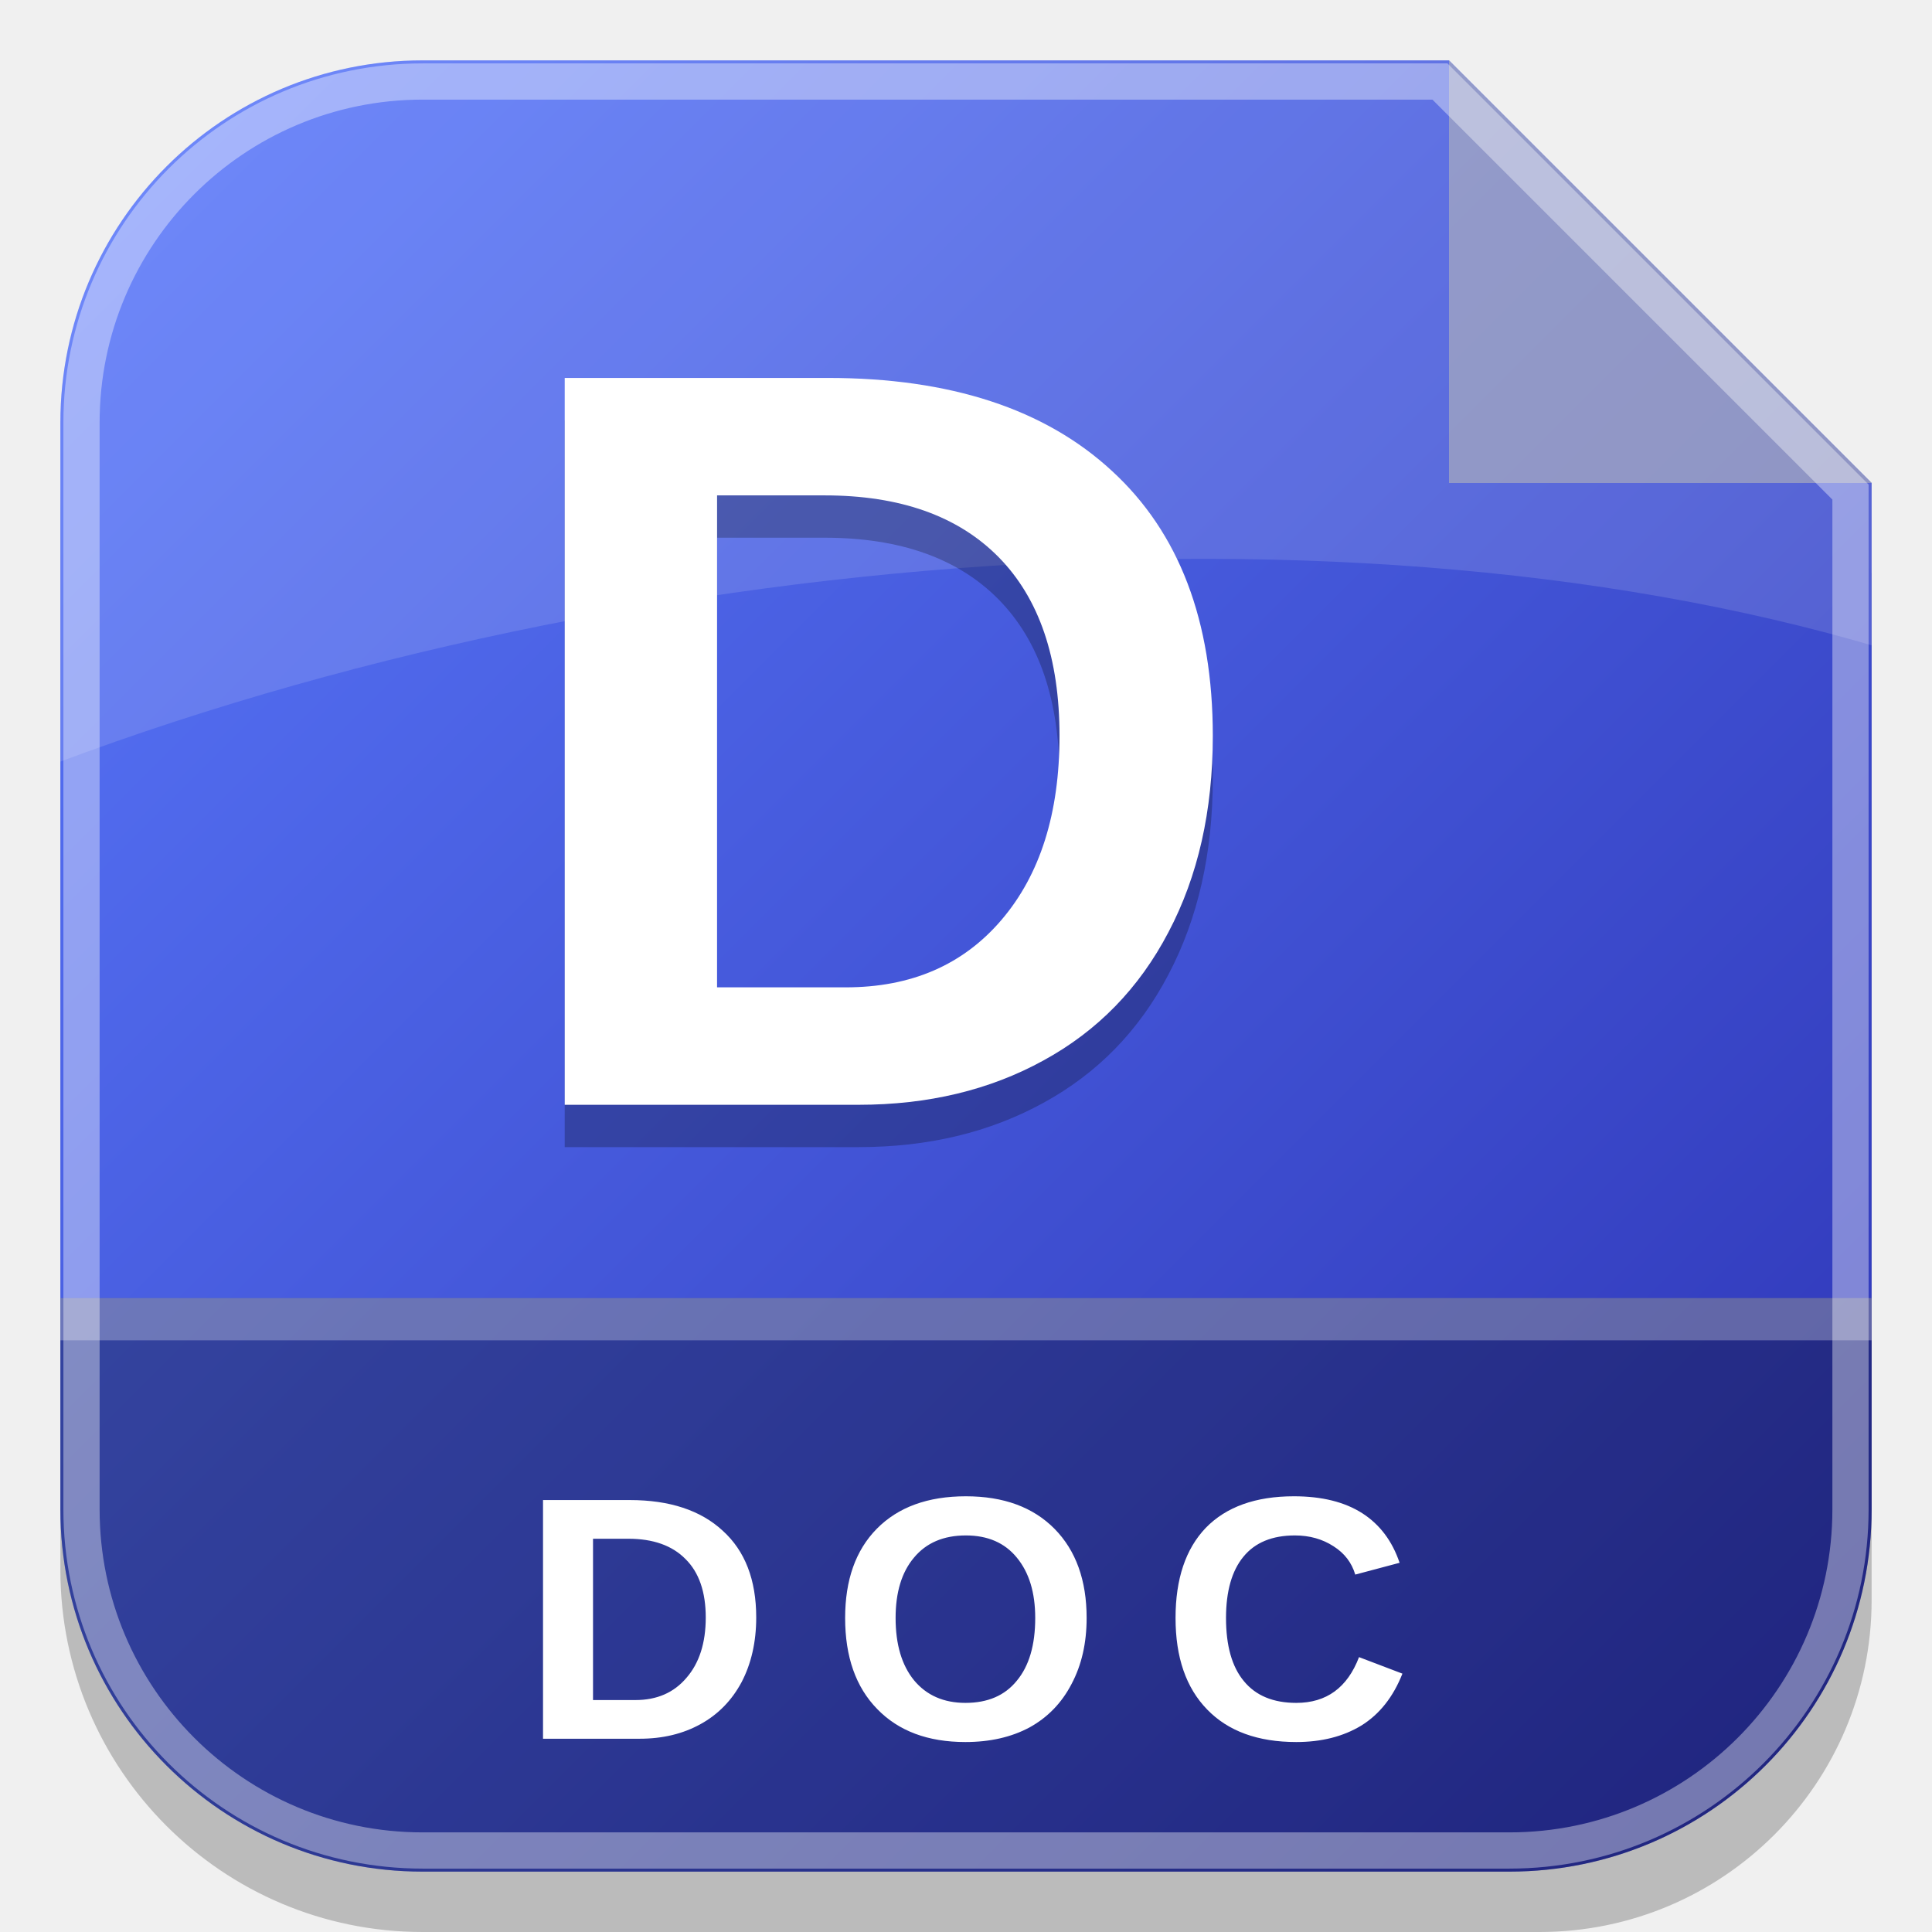
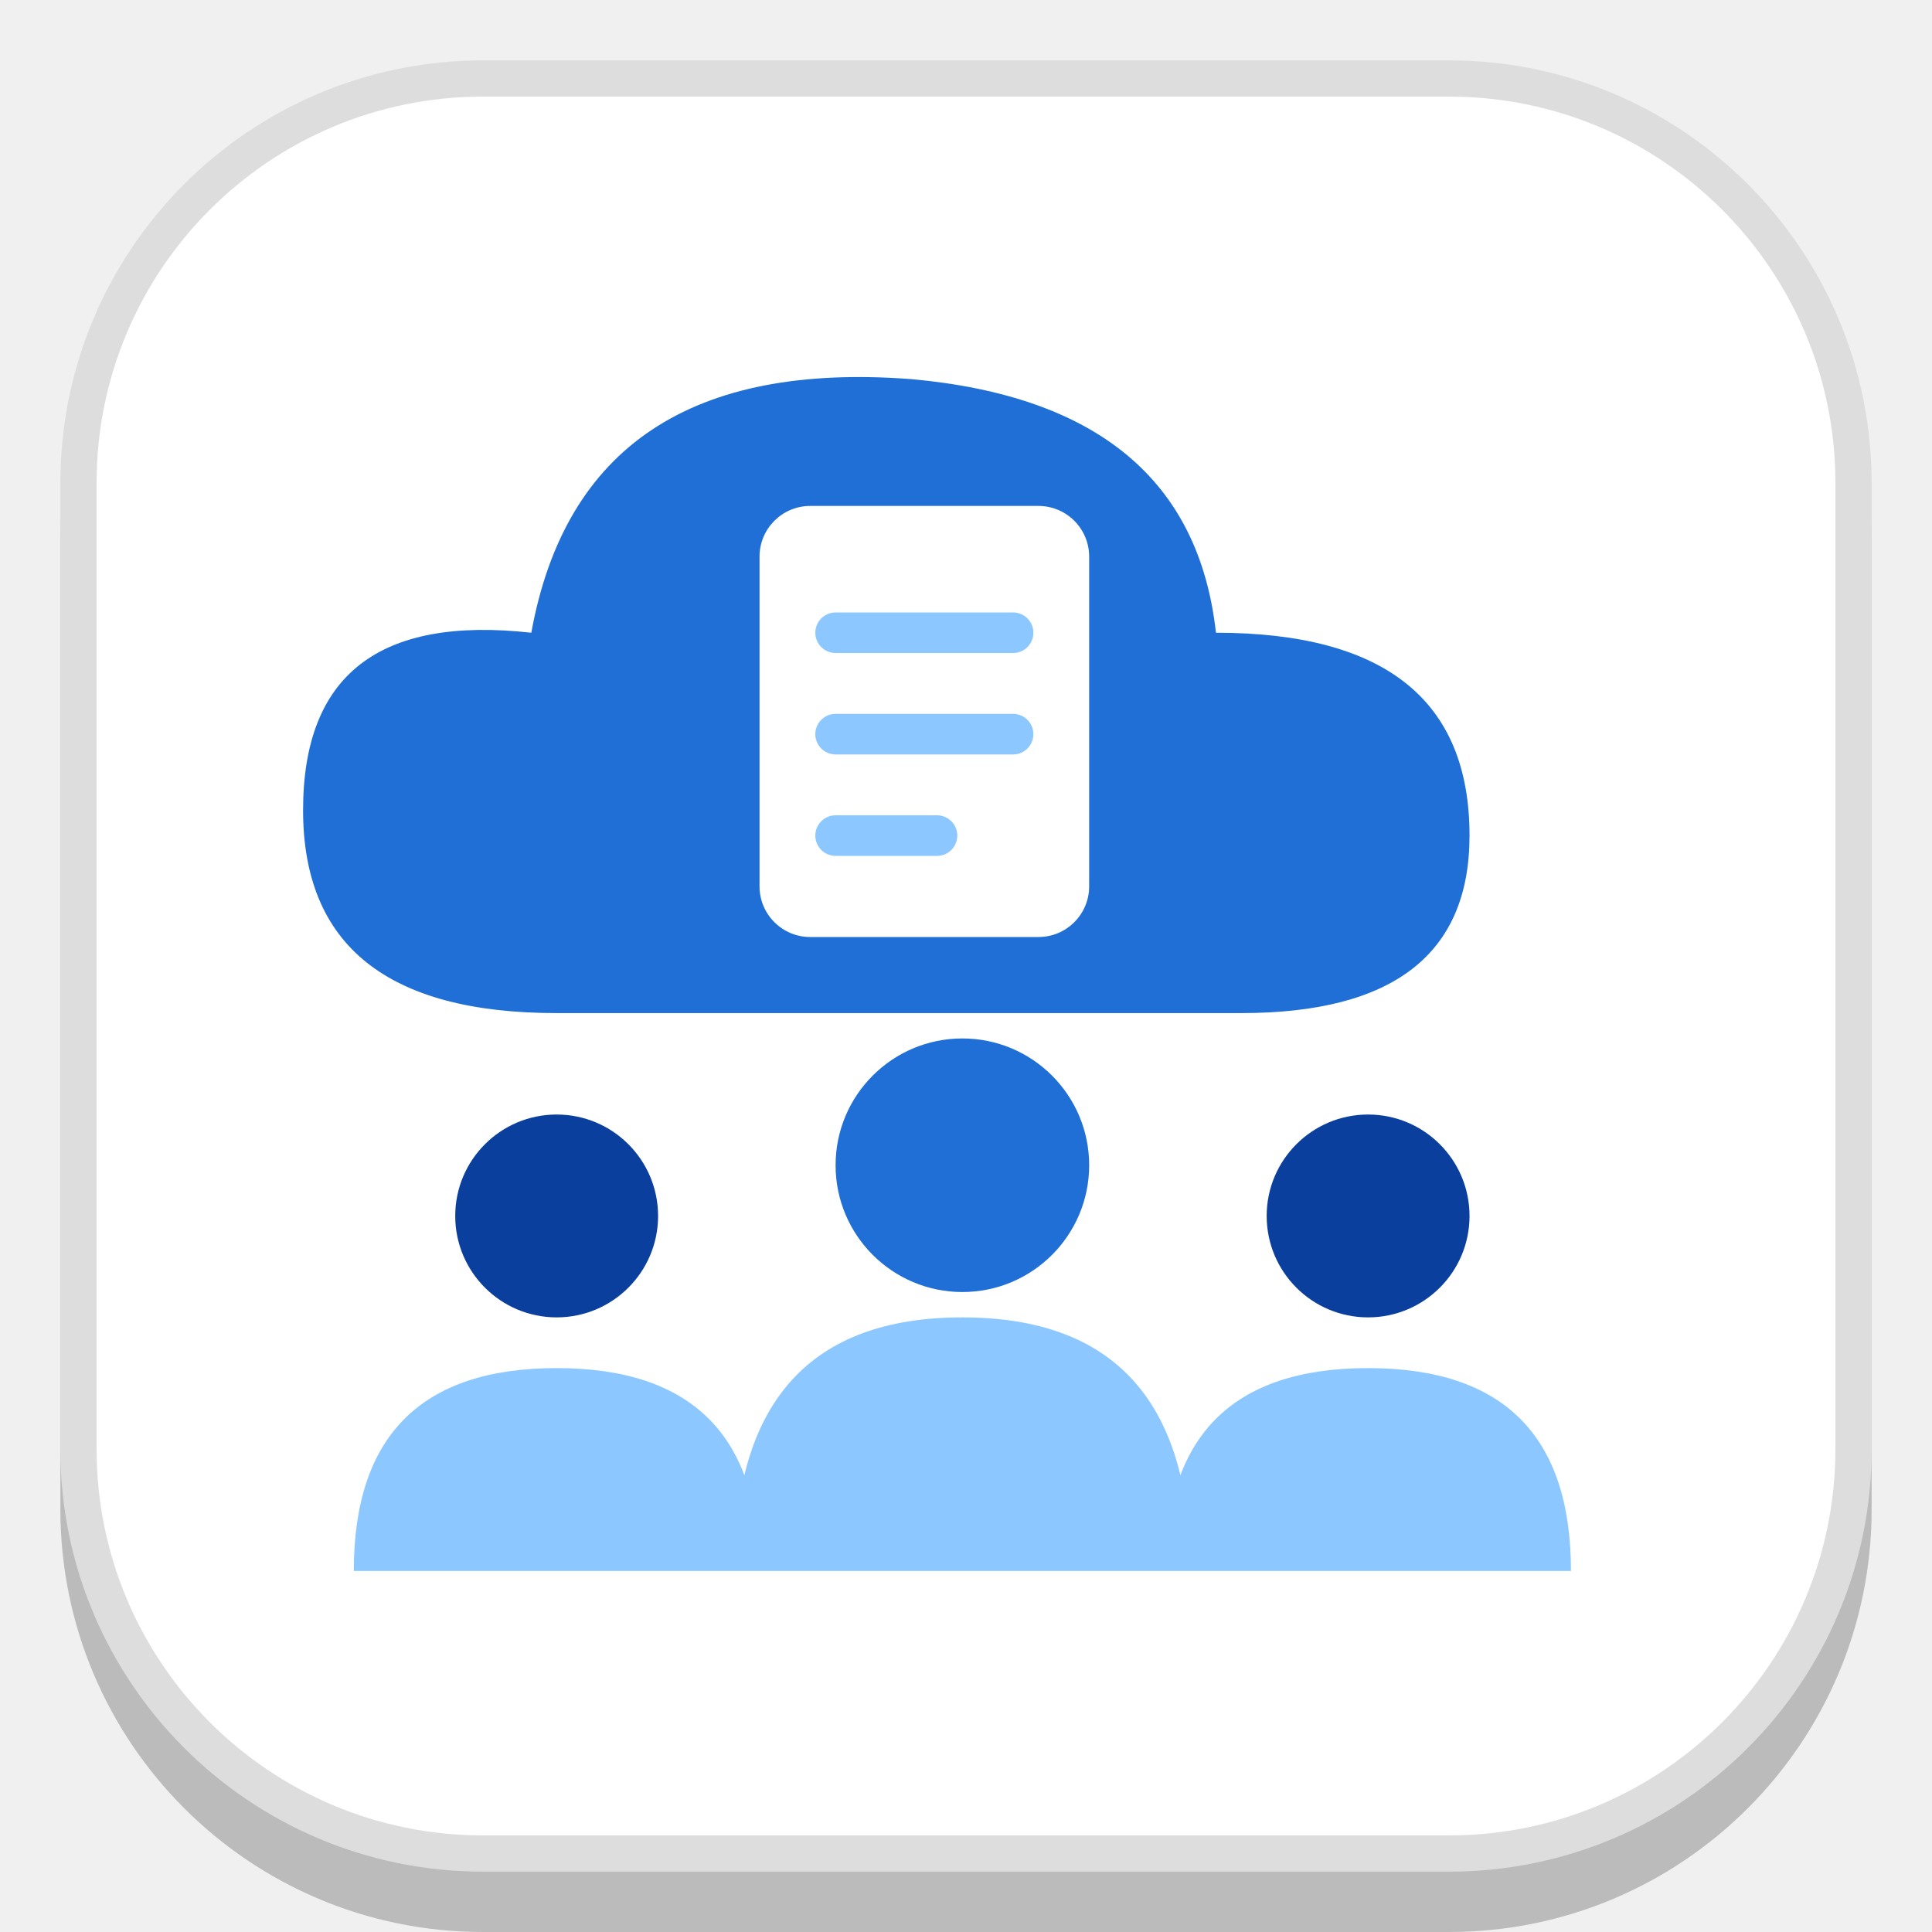
- <svg xmlns="http://www.w3.org/2000/svg" viewBox="0 0 64 64" width="64" height="64" role="img" aria-label="DOC">
+ <svg xmlns="http://www.w3.org/2000/svg" viewBox="0 0 64 64" width="64" height="64" role="img" aria-label="Autodesk Docs">
  <defs>
-     <linearGradient id="g" x1="0" y1="0" x2="1" y2="1">
-       <stop offset="0" stop-color="#5C7CFF" />
-       <stop offset="1" stop-color="#2A2FB0" />
-     </linearGradient>
    <clipPath id="t">
-       <path d="M14 2H48L62 16V50A12 12 0 0 1 50 62H14A12 12 0 0 1 2 50V14A12 12 0 0 1 14 2Z" />
+       <rect x="2" y="2" width="60" height="60" rx="14" />
    </clipPath>
  </defs>
-   <path d="M14 5H48L62 19V53A11 11 0 0 1 51 64H14A12 12 0 0 1 2 52V17A12 12 0 0 1 14 5Z" fill="#000" opacity=".22" />
+   <rect x="2" y="4" width="60" height="60" rx="14" fill="#000" opacity=".22" />
+   <rect x="2" y="2" width="60" height="60" rx="14" fill="#fff" />
+   <rect x="2.6" y="2.6" width="58.8" height="58.8" rx="13.4" fill="none" stroke="#0A0E13" stroke-opacity=".14" stroke-width="1.2" />
  <g clip-path="url(#t)">
-     <rect width="64" height="64" fill="url(#g)" />
-     <rect y="43" width="64" height="21" fill="#000" opacity=".30" />
-     <rect y="43" width="64" height="1.4" fill="#fff" opacity=".28" />
-     <path d="M0 0H64V22C46 16 20 18 0 26Z" fill="#fff" opacity=".13" />
-     <path d="M48 2V16H62Z" fill="#000" opacity=".28" />
-     <path d="M48 2 62 16H48Z" fill="#fff" opacity=".42" />
+     <g transform="translate(5 5) scale(.84)">
+       <path d="M16 34Q6 34 6 26Q6 18 15 19Q17 8 30 9Q41 10 42 19Q52 19 52 27Q52 34 43 34Z" fill="#1F6FD6" />
+       <rect x="24" y="14" width="13" height="17" rx="2" fill="#fff" />
+       <path d="M27 19H34M27 23H34M27 27H31" fill="none" stroke="#8CC8FF" stroke-width="1.6" stroke-linecap="round" stroke-linejoin="round" />
+       <circle cx="16" cy="42" r="4" fill="#0A3F9E" />
+       <circle cx="32" cy="40" r="5" fill="#1F6FD6" />
+       <circle cx="48" cy="42" r="4" fill="#0A3F9E" />
+       <path d="M8 56Q8 48 16 48T24 56M23 56Q23 46 32 46T41 56M40 56Q40 48 48 48T56 56" fill="#8CC8FF" stroke="none" />
+     </g>
  </g>
-   <path d="M14 2.7H47.7L61.3 16.3V50A11.3 11.3 0 0 1 50 61.3H14A11.3 11.3 0 0 1 2.7 50V14A11.3 11.3 0 0 1 14 2.7Z" fill="none" stroke="#fff" stroke-opacity=".38" stroke-width="1.2" />
-   <text x="29" y="38" text-anchor="middle" font-family="'Segoe UI','Helvetica Neue',Arial,sans-serif" font-weight="800" font-size="35" fill="#000" opacity=".25">D</text>
-   <text x="29" y="36.6" text-anchor="middle" font-family="'Segoe UI','Helvetica Neue',Arial,sans-serif" font-weight="800" font-size="35" fill="#fff">D</text>
-   <text x="32" y="57.6" text-anchor="middle" font-family="'Segoe UI','Helvetica Neue',Arial,sans-serif" font-weight="700" font-size="11.5" letter-spacing="2" fill="#fff">DOC</text>
</svg>
